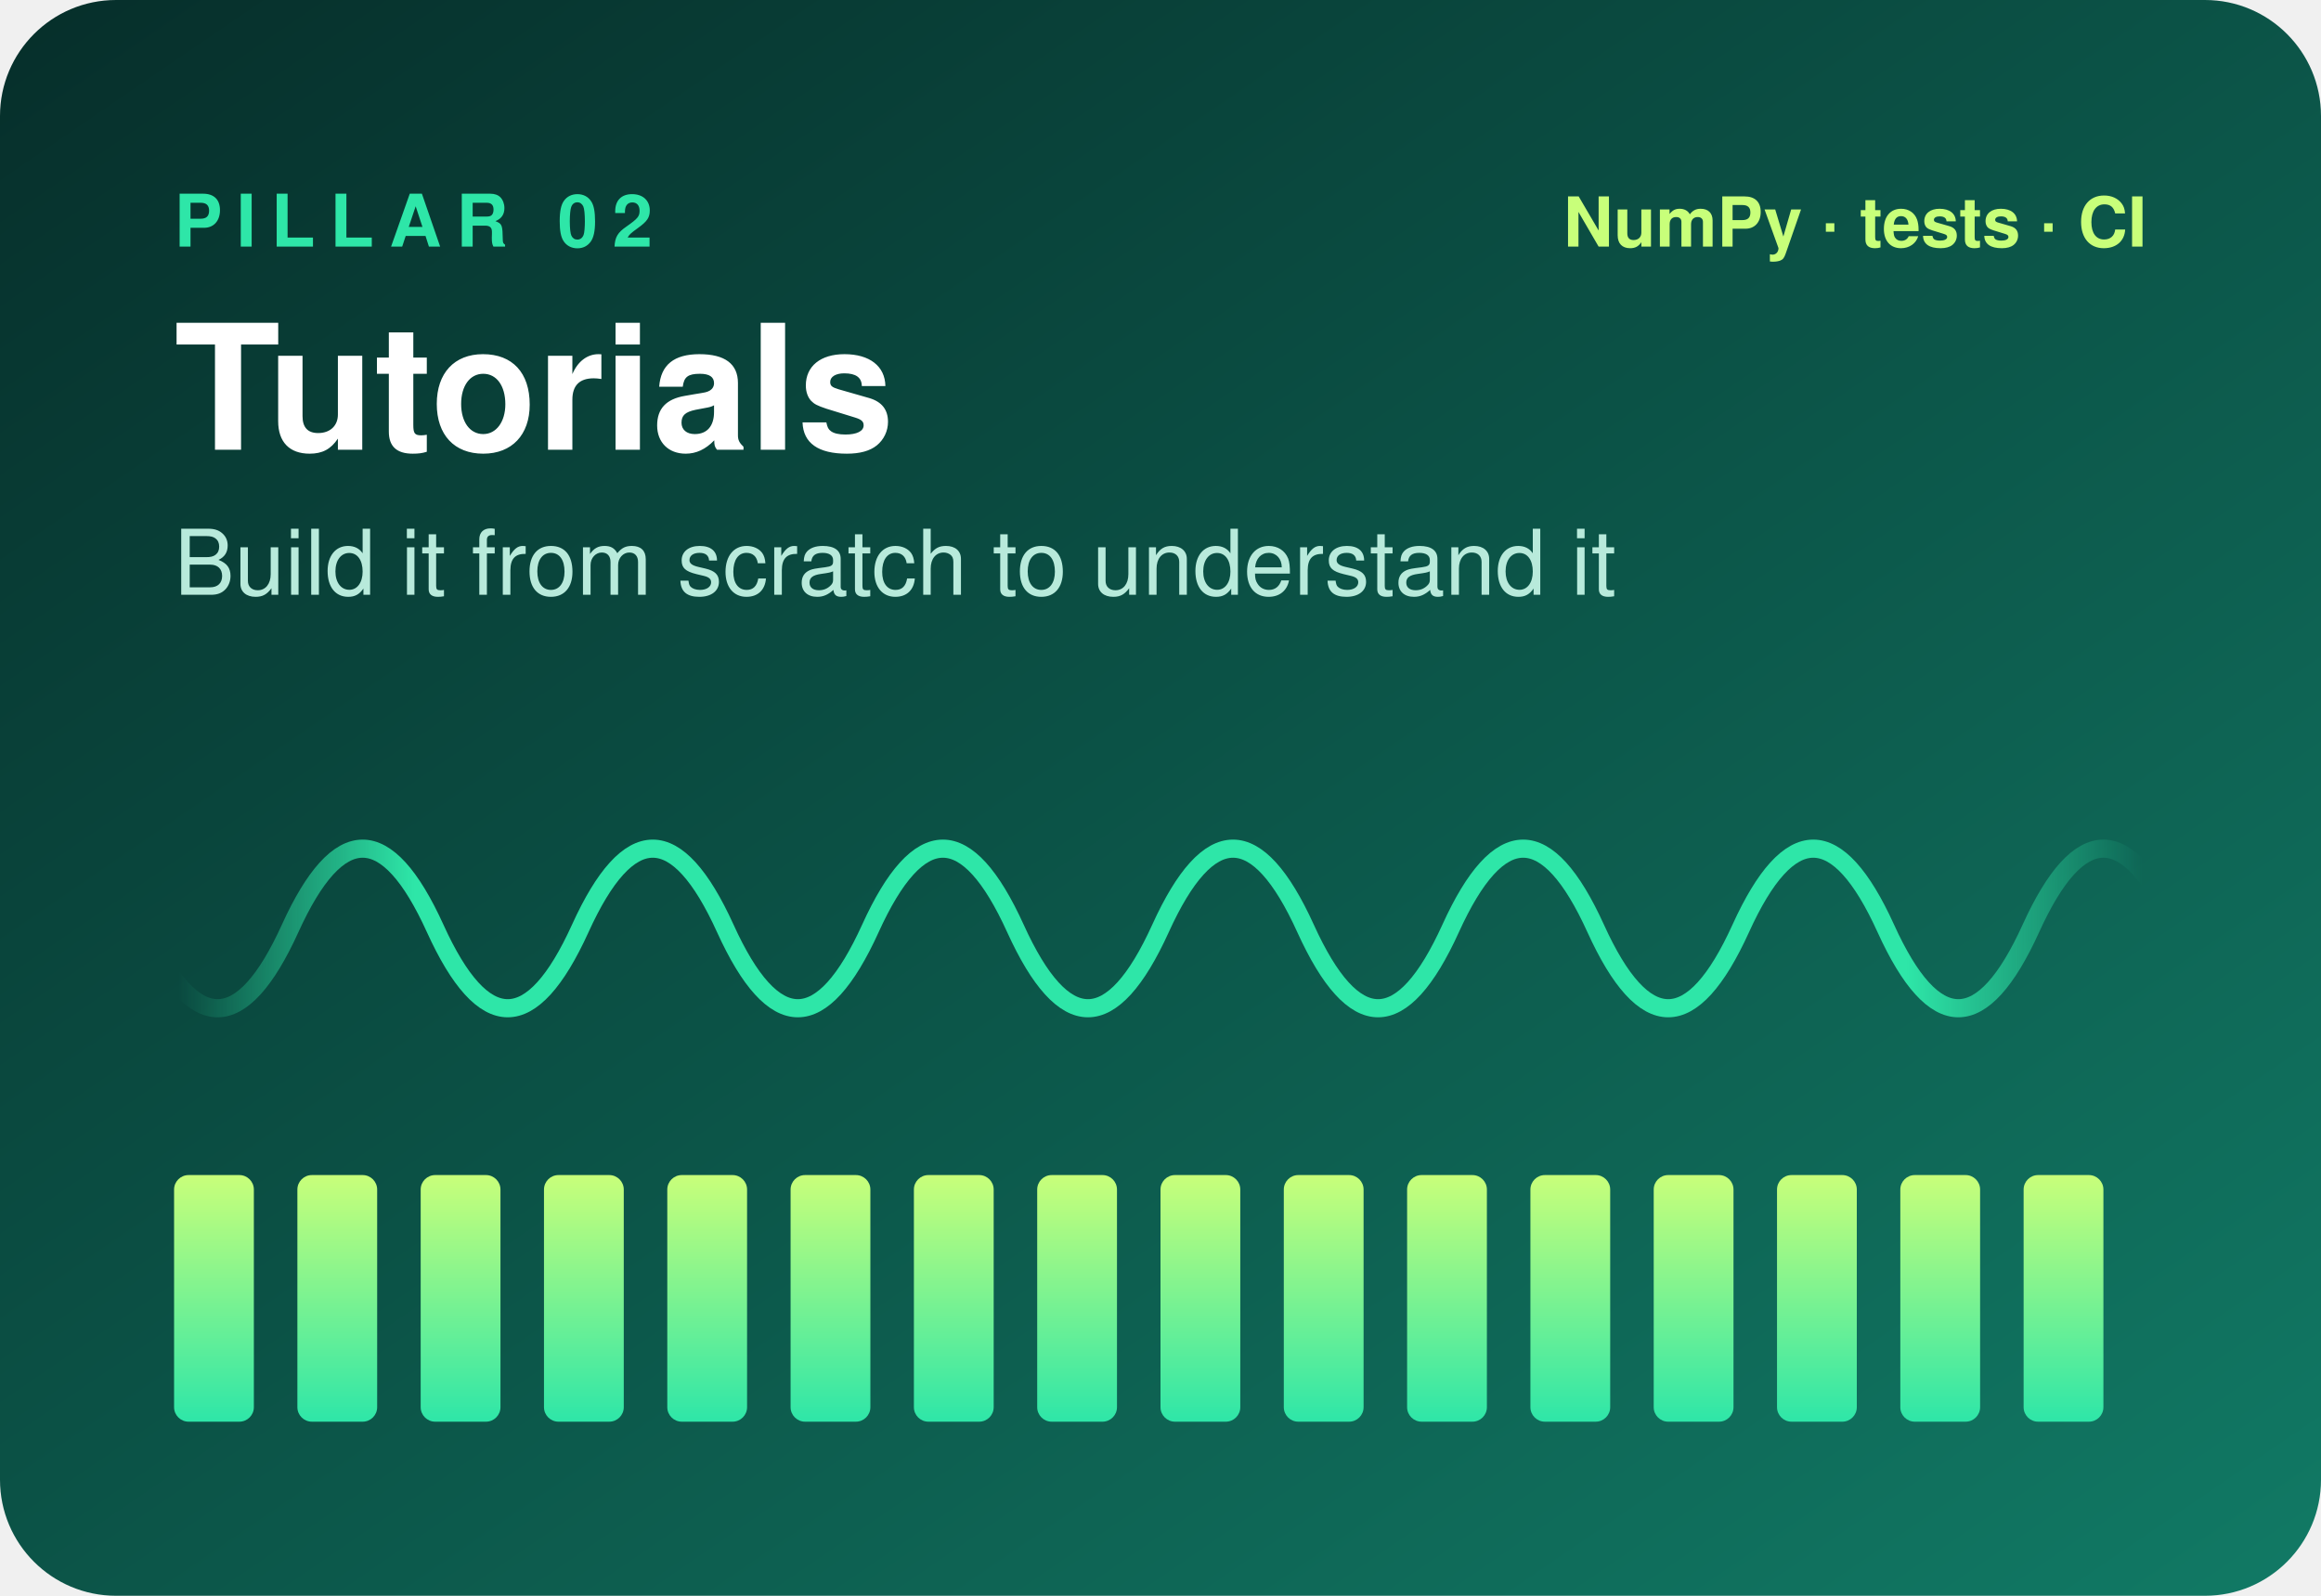
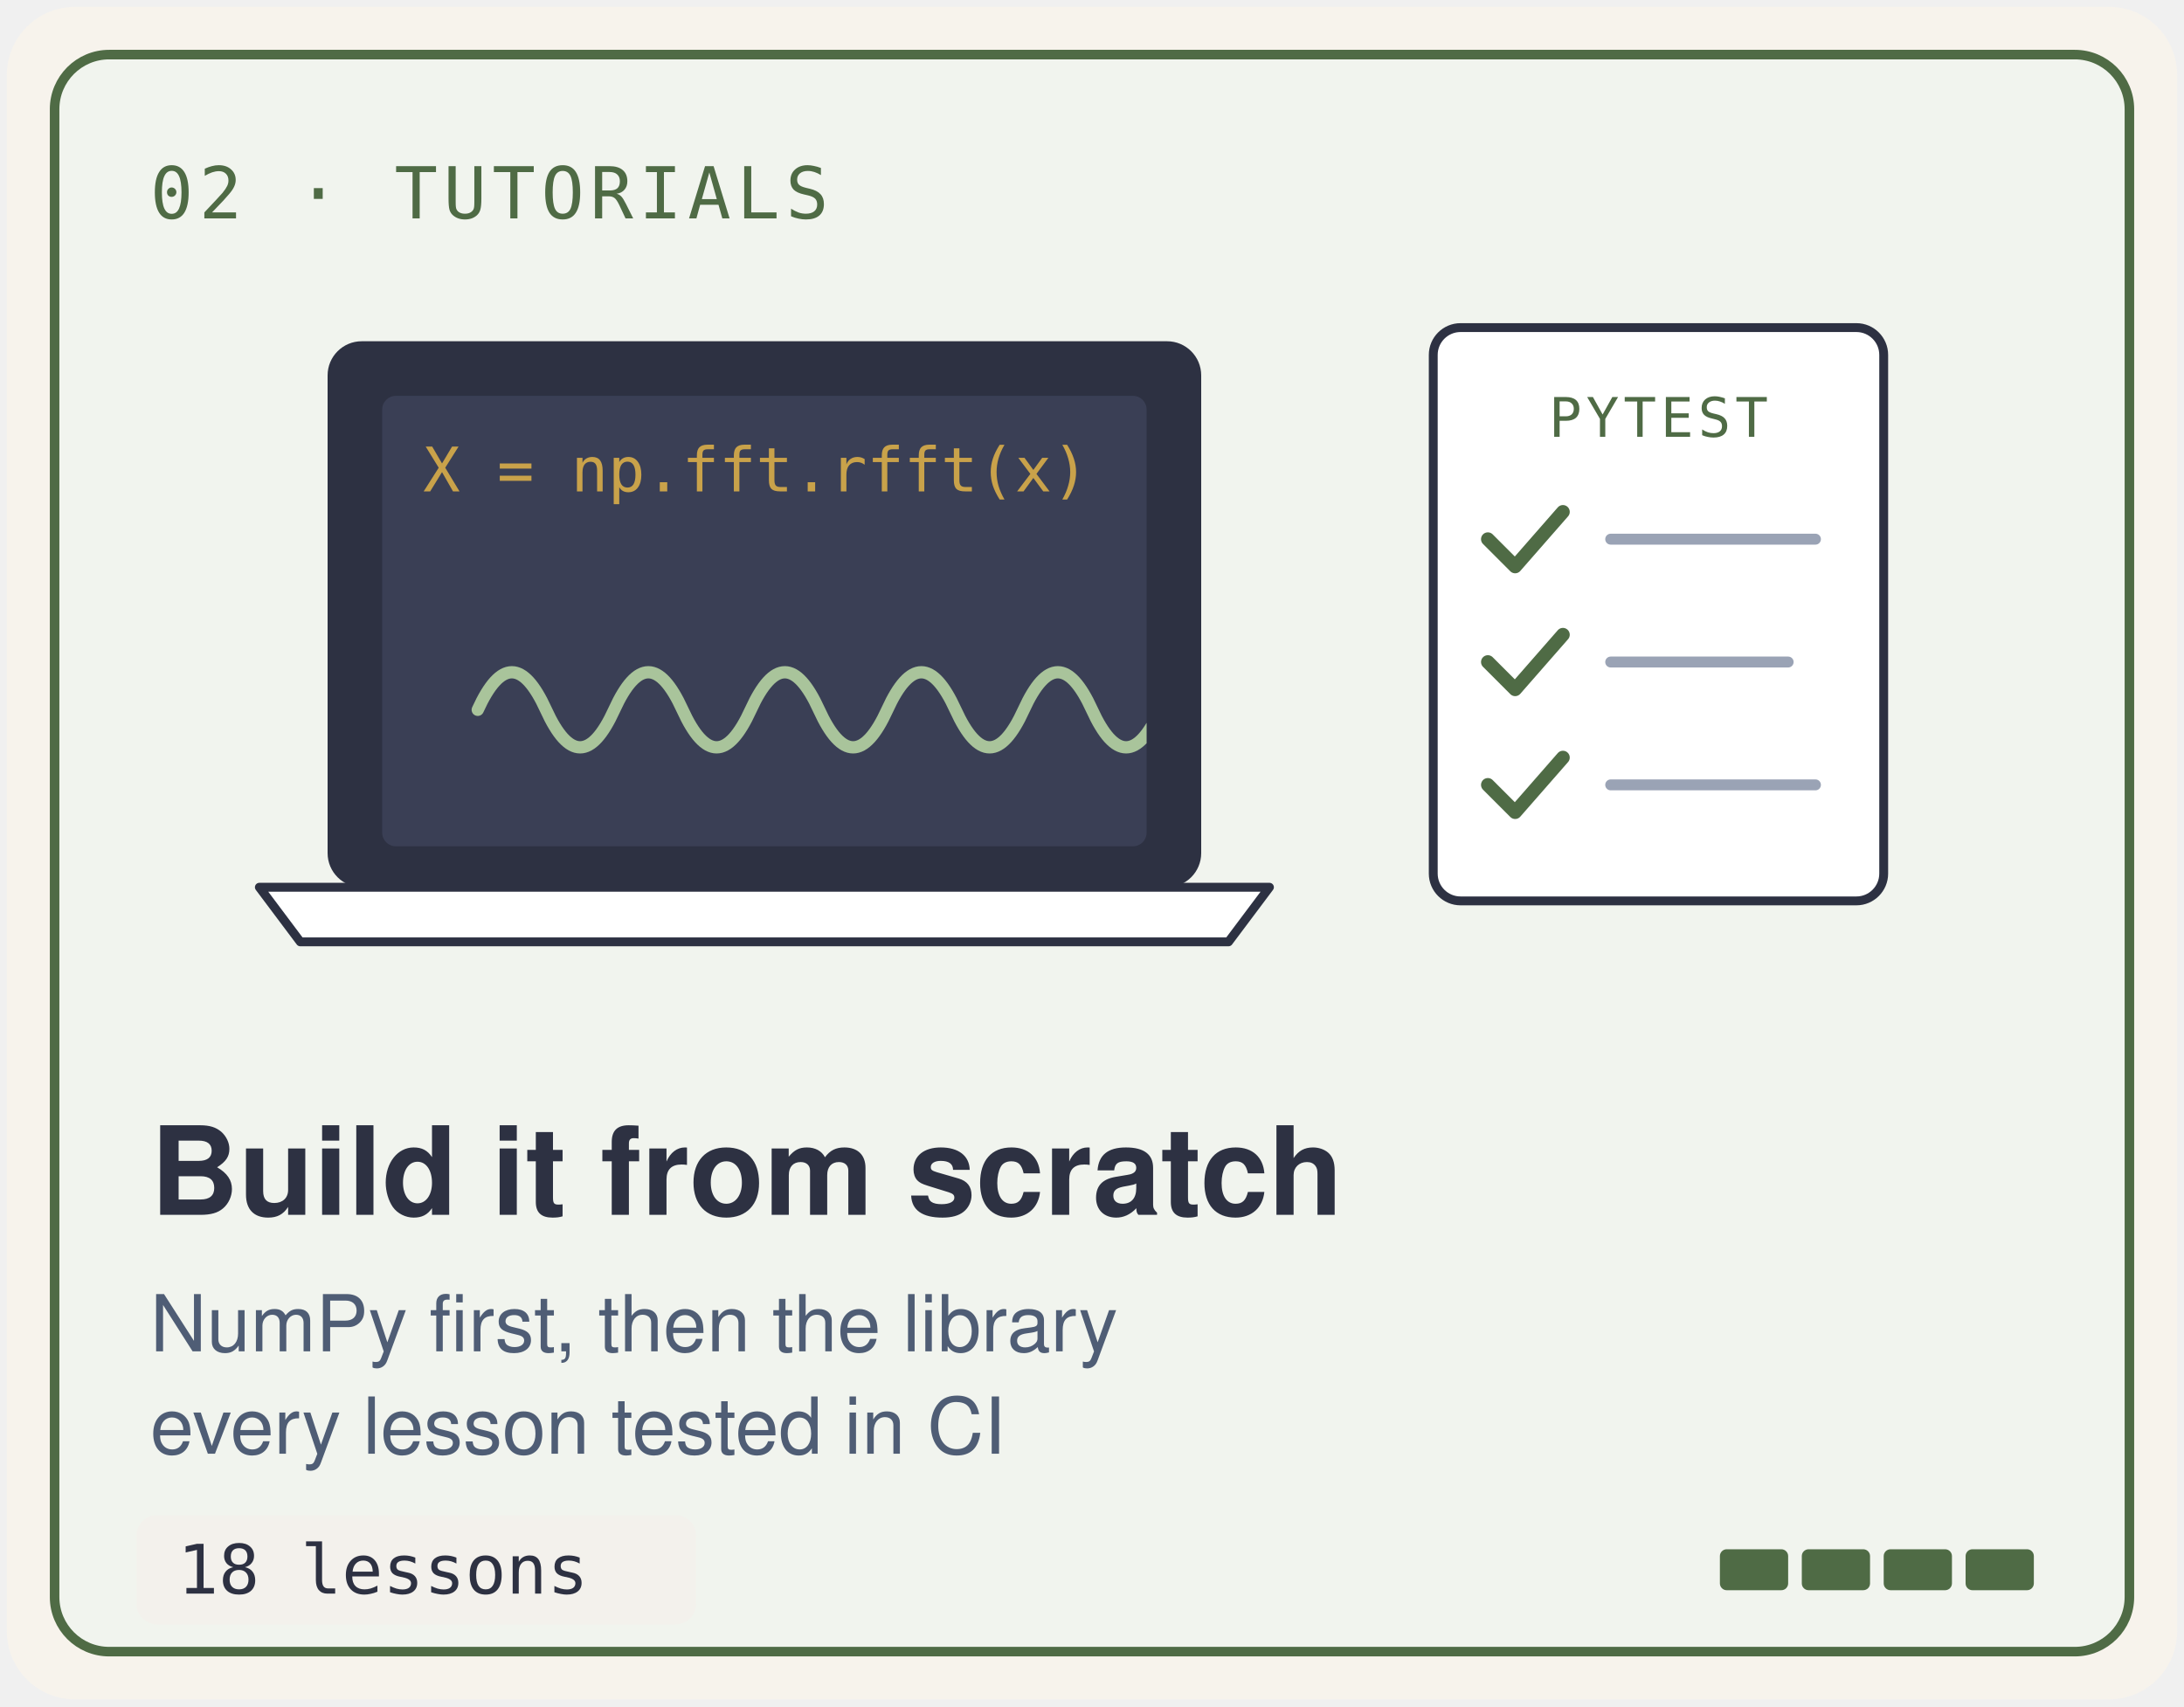
- <svg xmlns="http://www.w3.org/2000/svg" viewBox="0 0 320 220" width="320" height="220" role="img" aria-labelledby="title desc">
+ <svg xmlns="http://www.w3.org/2000/svg" viewBox="0 0 320 250" width="320" height="250" role="img" aria-labelledby="title desc">
  <defs>
-     <linearGradient id="bg" x1="0" y1="0" x2="1" y2="1">
-       <stop offset="0" stop-color="#062e2a" />
-       <stop offset="1" stop-color="#117a65" />
-     </linearGradient>
-     <linearGradient id="barfill" x1="0" y1="1" x2="0" y2="0">
-       <stop offset="0" stop-color="#2ee6a8" />
-       <stop offset="1" stop-color="#c8ff7a" />
-     </linearGradient>
-     <clipPath id="waveclip">
-       <rect x="24" y="100" width="272" height="56" />
-     </clipPath>
-     <linearGradient id="fade" x1="0" y1="0" x2="1" y2="0">
-       <stop offset="0" stop-color="#fff" stop-opacity="0" />
-       <stop offset="0.12" stop-color="#fff" stop-opacity="1" />
-       <stop offset="0.88" stop-color="#fff" stop-opacity="1" />
-       <stop offset="1" stop-color="#fff" stop-opacity="0" />
-     </linearGradient>
-     <mask id="wavemask">
-       <rect x="24" y="100" width="272" height="56" fill="url(#fade)" />
-     </mask>
+     <marker id="arr" viewBox="0 0 10 10" refX="8" refY="5" markerWidth="7" markerHeight="7" orient="auto-start-reverse">
+       <path d="M0 0 L10 5 L0 10 z" fill="#4f5d75" />
+     </marker>
  </defs>
  <style>
-     .font { font-family: -apple-system, BlinkMacSystemFont, 'Segoe UI', Helvetica, Arial, sans-serif; }
-     .eyebrow { font-size: 10px; font-weight: 700; letter-spacing: 2px; fill: #2ee6a8; }
-     .title { font-size: 24px; font-weight: 800; fill: #ffffff; }
-     .tagline { font-size: 12.5px; fill: #b8eadb; }
-     .chip { font-size: 9.5px; font-weight: 600; fill: #c8ff7a; }
-     .wave { fill: none; stroke: #2ee6a8; stroke-width: 2.5; stroke-linecap: round;
-              animation: scroll 1.2s linear infinite; }
-     @keyframes scroll { from { transform: translateX(0); } to { transform: translateX(-40px); } }
-     .bar { fill: url(#barfill); transform-box: fill-box; transform-origin: 50% 100%;
-             animation: bounce 1s ease-in-out infinite alternate; }
-     @keyframes bounce { 0% { transform: scaleY(0.15); } 100% { transform: scaleY(1); } }
-     @media (prefers-reduced-motion: reduce) { .wave, .bar { animation: none; } .bar { transform: scaleY(0.6); } }
+     .tag { font-family: 'Geist Mono',ui-monospace,SFMono-Regular,Menlo,Consolas,monospace; font-weight: 500; letter-spacing: .08em; }
+     .h { font-family: Geist,-apple-system,BlinkMacSystemFont,'Segoe UI',Helvetica,Arial,sans-serif; font-weight: 600; fill: #2d3142; }
+     .s { font-family: Geist,-apple-system,BlinkMacSystemFont,'Segoe UI',Helvetica,Arial,sans-serif; fill: #4f5d75; }
+     .c { font-family: 'Geist Mono',ui-monospace,SFMono-Regular,Menlo,Consolas,monospace; }
+     .serif { font-family: 'Instrument Serif',Georgia,'Times New Roman',serif; font-style: italic; fill: #4f5d75; }
+     .flow { stroke-dasharray: 2 5; stroke-linecap: round; animation: flow .9s linear infinite; }
+     @keyframes flow { to { stroke-dashoffset: -14; } }
+     .pulse { animation: pulse 2.4s ease-in-out infinite; }
+     @keyframes pulse { 0%,100% { opacity: .35; } 50% { opacity: 1; } }
+     .bob { animation: bob 2.4s ease-in-out infinite; }
+     @keyframes bob { 0%,100% { transform: translate(0,0); } 50% { transform: translate(0,-3px); } }
+     .bar { transform-box: fill-box; transform-origin: 50% 100%; animation: bar .9s ease-in-out infinite; }
+     @keyframes bar { 0%,100% { transform: scaleY(.35); } 50% { transform: scaleY(1); } }
+     .blink { transform-box: fill-box; transform-origin: center; animation: blink 4s infinite; }
+     @keyframes blink { 0%,93%,100% { transform: scaleY(1); } 96% { transform: scaleY(.1); } }
+     @media (prefers-reduced-motion: reduce) { * { animation: none !important; } }
  </style>
-   <rect width="320" height="220" rx="16" fill="url(#bg)" />
-   <text x="24" y="34" class="font eyebrow">PILLAR 02</text>
-   <text x="24" y="62" class="font title">Tutorials</text>
-   <text x="24" y="82" class="font tagline">Build it from scratch to understand it</text>
-   <text x="296" y="34" class="font chip" text-anchor="end">NumPy · tests · CI</text>
-   <g clip-path="url(#waveclip)" mask="url(#wavemask)">
-     <path class="wave" d="M-40 128 q10 -22 20 0 t20 0 t20 0 t20 0 t20 0 t20 0 t20 0 t20 0 t20 0 t20 0 t20 0 t20 0 t20 0 t20 0 t20 0 t20 0 t20 0 t20 0 t20 0 t20 0 t20 0 t20 0 t20 0" />
+   <rect x="1" y="1" width="318" height="248" rx="10" fill="#f7f3ec" />
+   <rect x="8" y="8" width="304" height="234" rx="8" fill="#f1f4ee" stroke="#4f6b45" stroke-width="1.4" />
+   <text x="22" y="32" class="tag" font-size="10.5" fill="#4f6b45">02 · TUTORIALS</text>
+   <clipPath id="scr">
+     <rect x="56" y="78" width="112" height="46" />
+   </clipPath>
+   <rect x="48" y="50" width="128" height="80" rx="5" fill="#2d3142" />
+   <rect x="56" y="58" width="112" height="66" rx="2" fill="#3a3f55" />
+   <text x="62" y="72" class="c" font-size="9" fill="#c9a24a">X = np.fft.rfft(x)</text>
+   <g clip-path="url(#scr)">
+     <path d="M70 104 q5 -11 10 0 q5 11 10 0 q5 -11 10 0 q5 11 10 0 q5 -11 10 0 q5 11 10 0 q5 -11 10 0 q5 11 10 0 q5 -11 10 0 q5 11 10 0 q5 -11 10 0 q5 11 10 0 q5 -11 10 0 q5 11 10 0 q5 -11 10 0 q5 11 10 0 q5 -11 10 0 q5 11 10 0" fill="none" stroke="#a9c49b" stroke-width="1.8" stroke-linecap="round">
+       <animateTransform attributeName="transform" type="translate" from="0 0" to="-20 0" dur="1s" repeatCount="indefinite" />
+     </path>
  </g>
-   <g>
-     <rect class="bar" x="24" y="162" width="11" height="34" rx="2" style="animation-duration:0.9s;animation-delay:0.0s" />
-     <rect class="bar" x="41" y="162" width="11" height="34" rx="2" style="animation-duration:1.1s;animation-delay:-0.8s" />
-     <rect class="bar" x="58" y="162" width="11" height="34" rx="2" style="animation-duration:1.3s;animation-delay:-0.7s" />
-     <rect class="bar" x="75" y="162" width="11" height="34" rx="2" style="animation-duration:1.5s;animation-delay:-0.6s" />
-     <rect class="bar" x="92" y="162" width="11" height="34" rx="2" style="animation-duration:1.0s;animation-delay:-0.5s" />
-     <rect class="bar" x="109" y="162" width="11" height="34" rx="2" style="animation-duration:1.2s;animation-delay:-0.4s" />
-     <rect class="bar" x="126" y="162" width="11" height="34" rx="2" style="animation-duration:1.4s;animation-delay:-0.3s" />
-     <rect class="bar" x="143" y="162" width="11" height="34" rx="2" style="animation-duration:0.9s;animation-delay:-0.2s" />
-     <rect class="bar" x="160" y="162" width="11" height="34" rx="2" style="animation-duration:1.1s;animation-delay:-0.1s" />
-     <rect class="bar" x="177" y="162" width="11" height="34" rx="2" style="animation-duration:1.3s;animation-delay:0.0s" />
-     <rect class="bar" x="194" y="162" width="11" height="34" rx="2" style="animation-duration:1.5s;animation-delay:-0.8s" />
-     <rect class="bar" x="211" y="162" width="11" height="34" rx="2" style="animation-duration:1.0s;animation-delay:-0.7s" />
-     <rect class="bar" x="228" y="162" width="11" height="34" rx="2" style="animation-duration:1.2s;animation-delay:-0.6s" />
-     <rect class="bar" x="245" y="162" width="11" height="34" rx="2" style="animation-duration:1.4s;animation-delay:-0.5s" />
-     <rect class="bar" x="262" y="162" width="11" height="34" rx="2" style="animation-duration:0.9s;animation-delay:-0.4s" />
-     <rect class="bar" x="279" y="162" width="11" height="34" rx="2" style="animation-duration:1.1s;animation-delay:-0.3s" />
+   <path d="M38 130 H186 L180 138 H44 Z" fill="#fff" stroke="#2d3142" stroke-width="1.3" stroke-linejoin="round" />
+   <rect x="210" y="48" width="66" height="84" rx="4" fill="#fff" stroke="#2d3142" stroke-width="1.3" />
+   <text x="243" y="64" class="tag" font-size="8" fill="#4f6b45" text-anchor="middle">PYTEST</text>
+   <g stroke-linecap="round" stroke-linejoin="round">
+     <path class="pulse" d="M218 79 l4 4 l7 -8" fill="none" stroke="#4f6b45" stroke-width="2" />
+     <line x1="236" y1="79" x2="266" y2="79" stroke="#9aa3b5" stroke-width="1.6" />
+     <path class="pulse" style="animation-delay:-.8s" d="M218 97 l4 4 l7 -8" fill="none" stroke="#4f6b45" stroke-width="2" />
+     <line x1="236" y1="97" x2="262" y2="97" stroke="#9aa3b5" stroke-width="1.6" />
+     <path class="pulse" style="animation-delay:-1.6s" d="M218 115 l4 4 l7 -8" fill="none" stroke="#4f6b45" stroke-width="2" />
+     <line x1="236" y1="115" x2="266" y2="115" stroke="#9aa3b5" stroke-width="1.6" />
+   </g>
+   <text x="22" y="178" class="h" font-size="18">Build it from scratch</text>
+   <text x="22" y="198" class="s" font-size="11.5">NumPy first, then the library</text>
+   <text x="22" y="213" class="s" font-size="11.5">every lesson tested in CI</text>
+   <rect x="20" y="222" width="82" height="16" rx="3" fill="#f3f1ec" />
+   <text x="26" y="233.5" class="c" font-size="10" fill="#2d3142">18 lessons</text>
+   <g transform="translate(252 227)">
+     <rect x="0" width="10" height="6" rx="1" fill="#4f6b45" />
+     <rect x="12" width="10" height="6" rx="1" fill="#4f6b45" />
+     <rect x="24" width="10" height="6" rx="1" fill="#4f6b45" />
+     <rect x="36" width="10" height="6" rx="1" fill="#4f6b45" />
  </g>
</svg>
